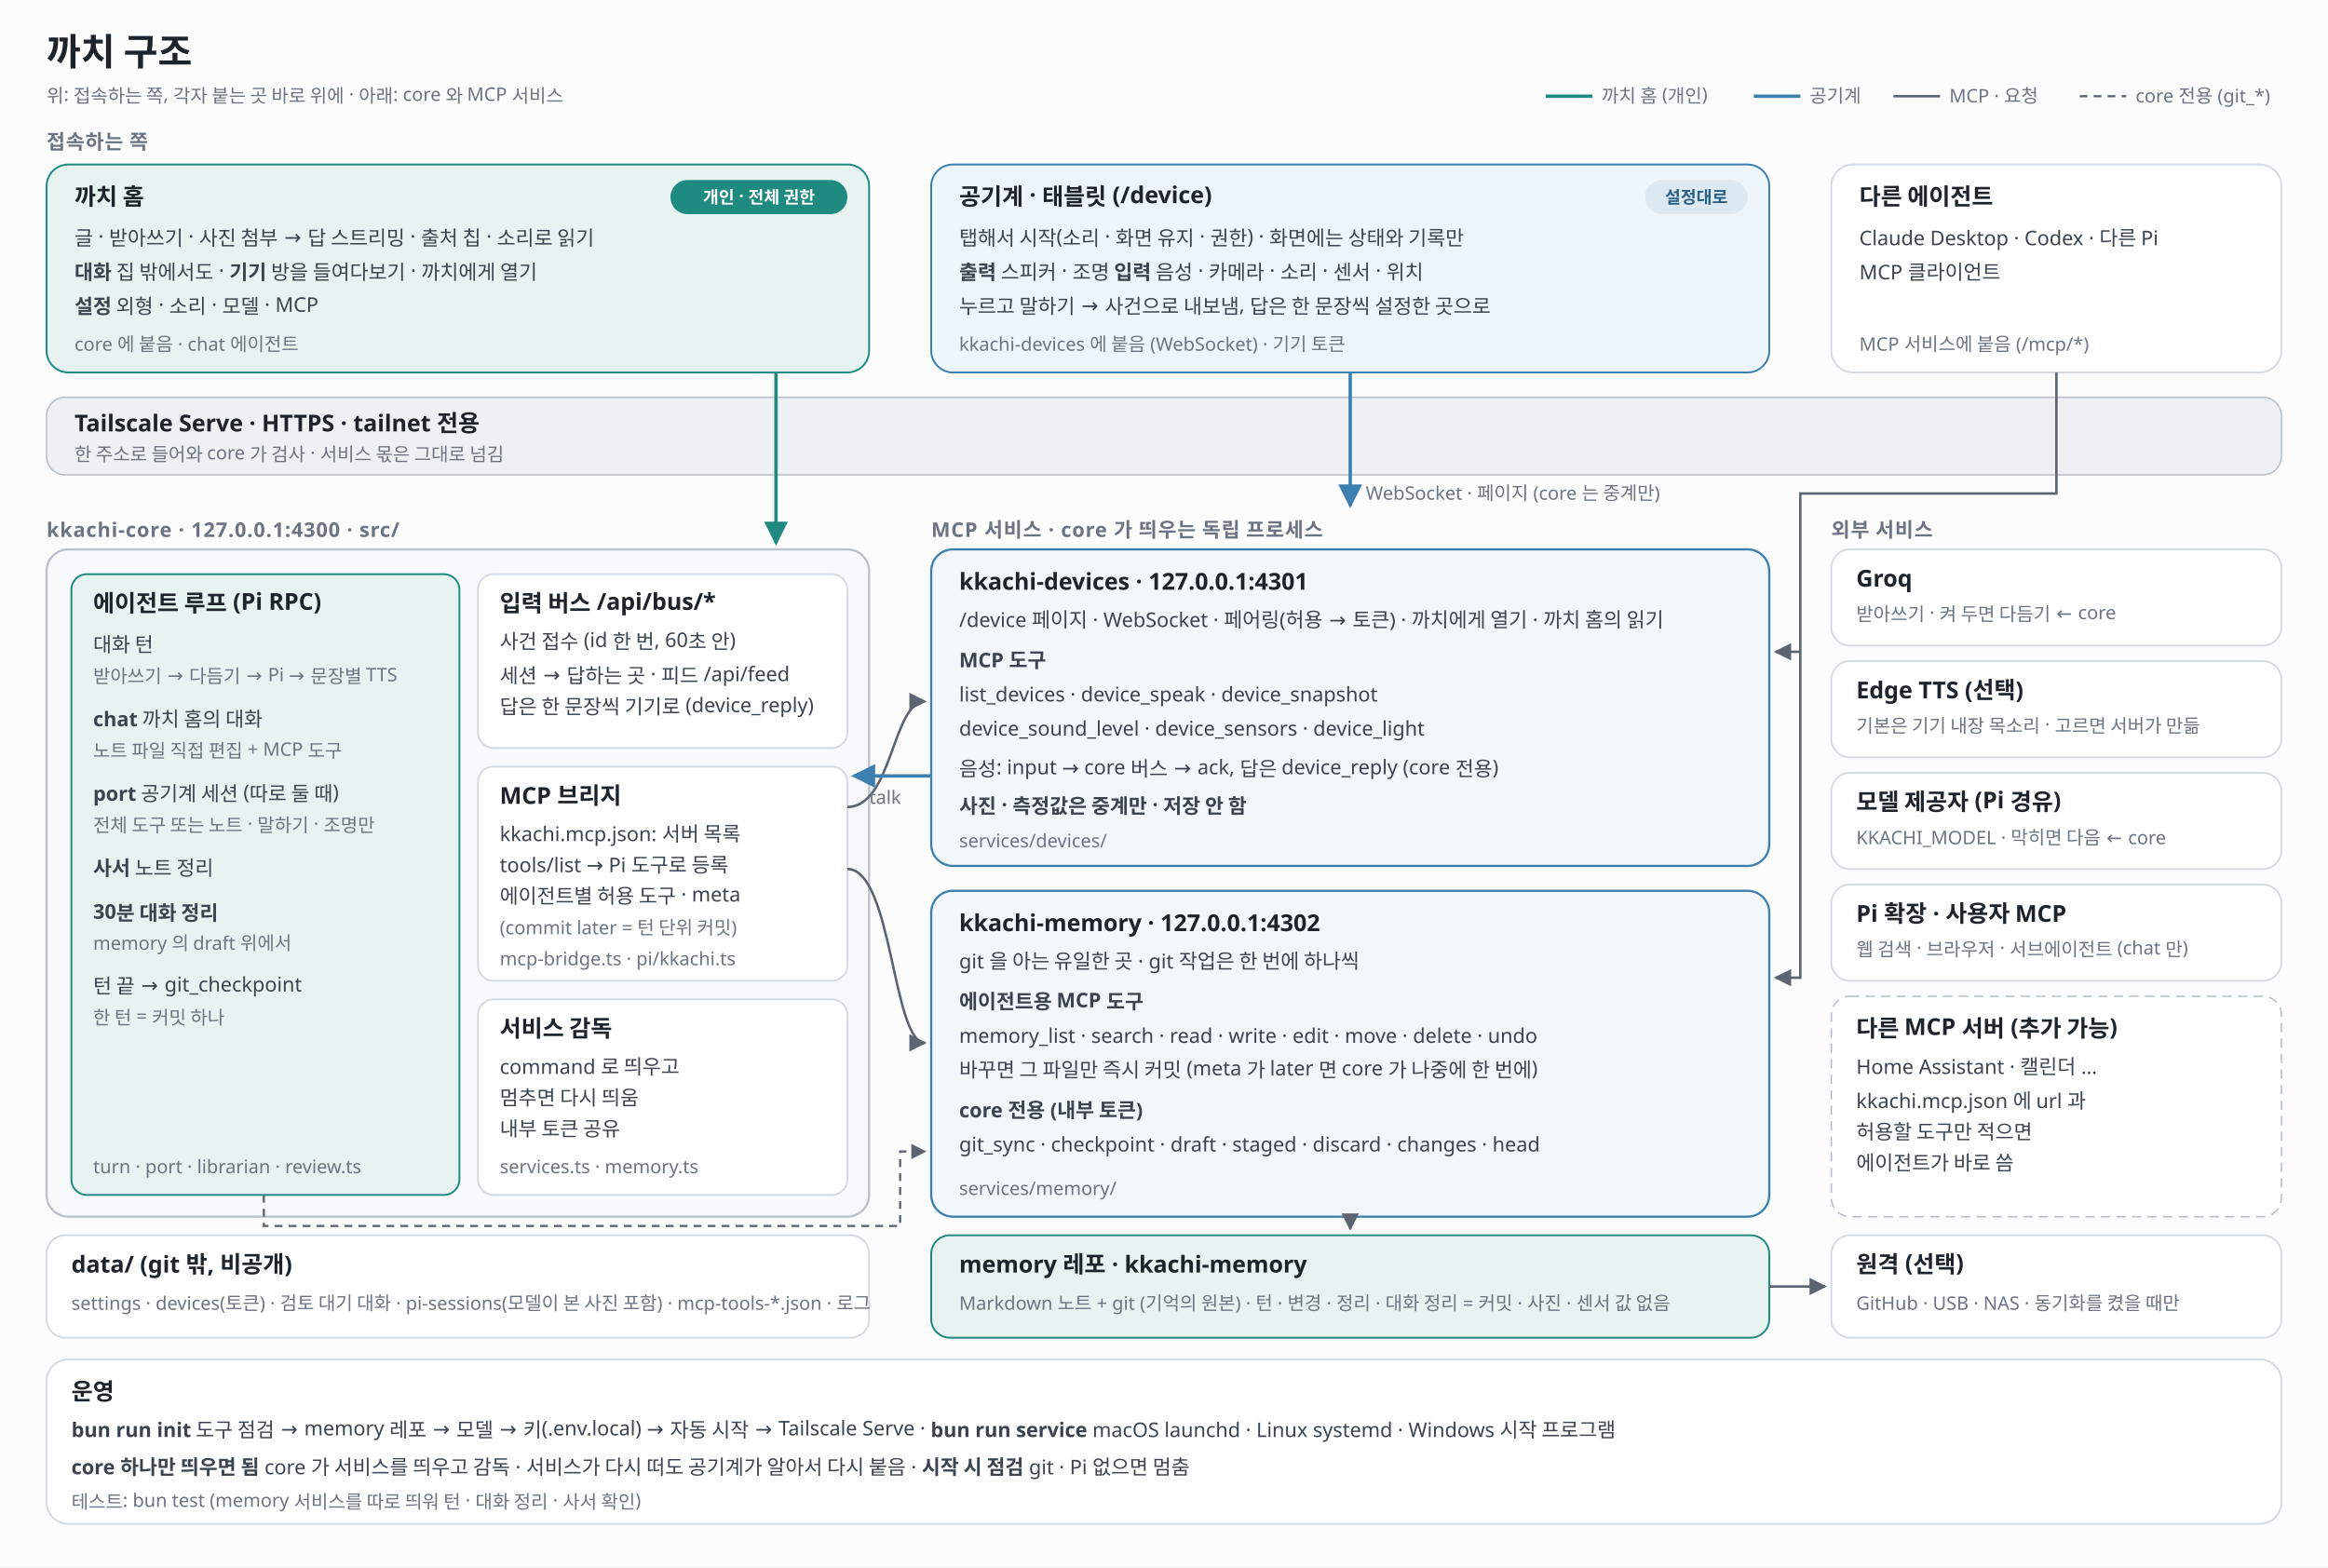
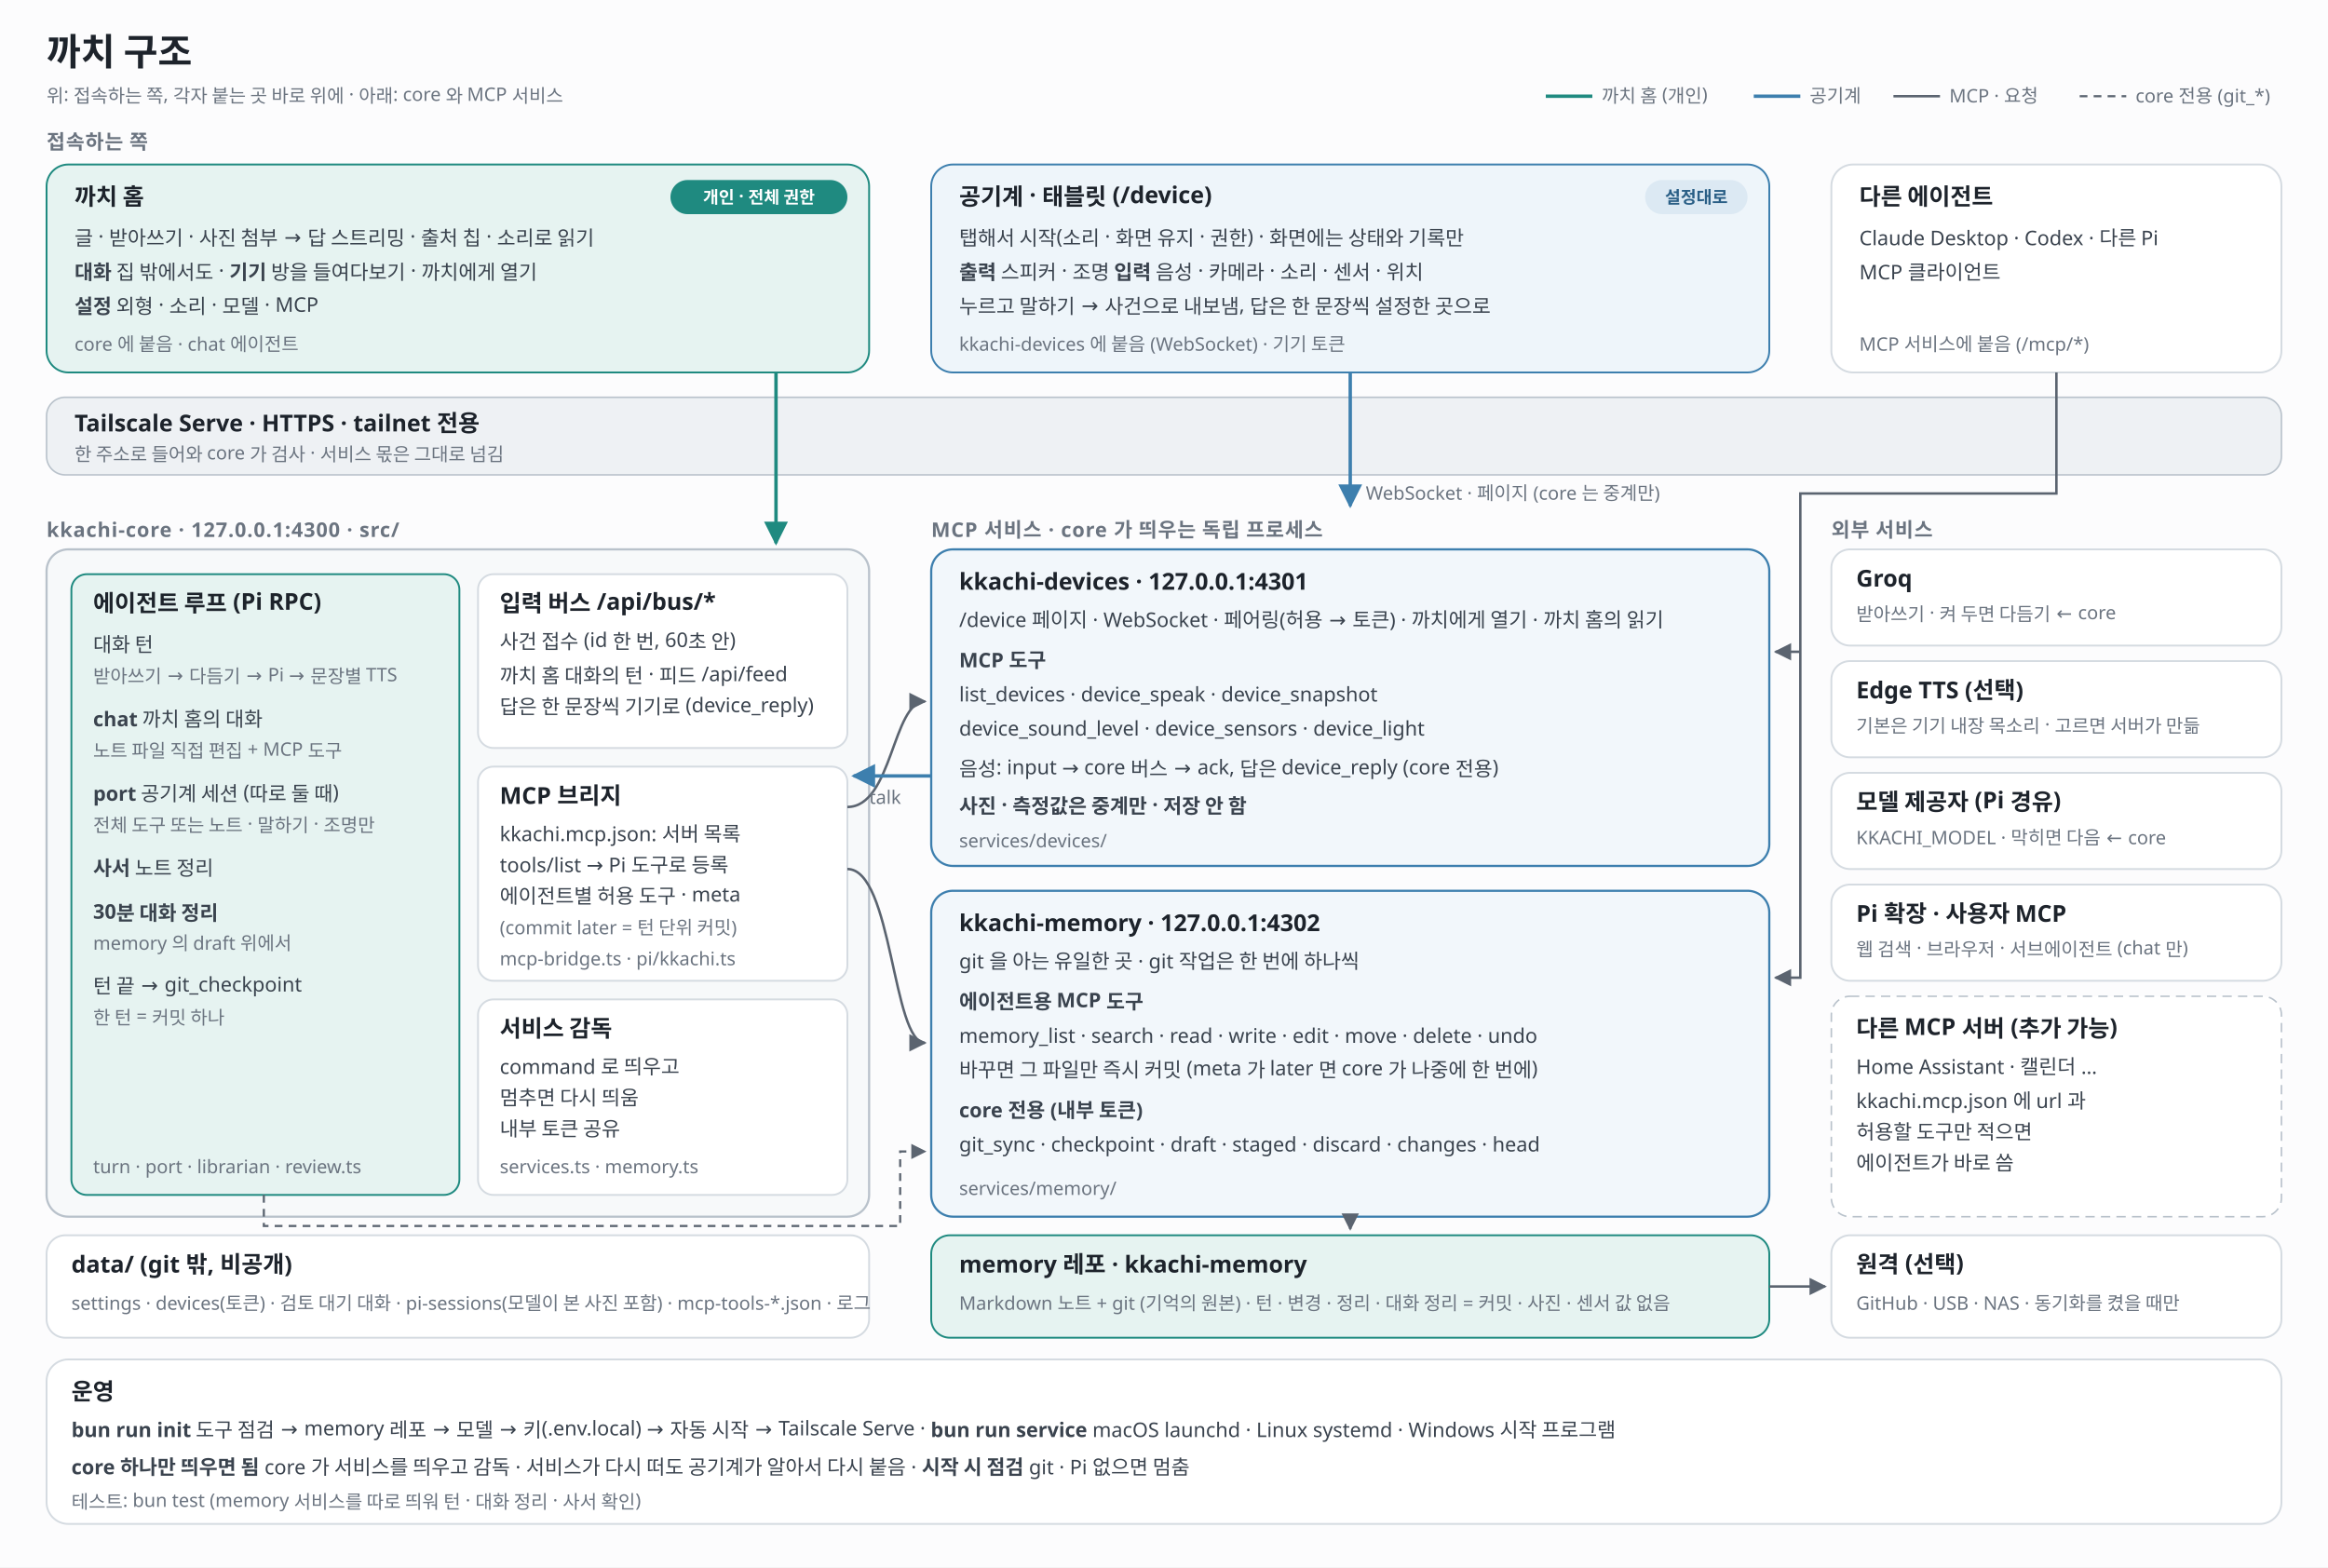
<svg xmlns="http://www.w3.org/2000/svg" viewBox="0 0 1500 1010" width="1500" height="1010" font-family="SUIT Variable, Apple SD Gothic Neo, Malgun Gothic, sans-serif">
  <defs>
    <marker id="a" viewBox="0 0 10 10" refX="9" refY="5" markerWidth="7" markerHeight="7" orient="auto-start-reverse">
      <path d="M0 0L10 5L0 10z" fill="#5b6470" />
    </marker>
    <marker id="t" viewBox="0 0 10 10" refX="9" refY="5" markerWidth="7" markerHeight="7" orient="auto-start-reverse">
      <path d="M0 0L10 5L0 10z" fill="#1f8a80" />
    </marker>
    <marker id="b" viewBox="0 0 10 10" refX="9" refY="5" markerWidth="7" markerHeight="7" orient="auto-start-reverse">
      <path d="M0 0L10 5L0 10z" fill="#3d7fae" />
    </marker>
    <style>
      .h { font-size: 15px; font-weight: 700; fill: #1d232b; }
      .t { font-size: 13px; fill: #3a434e; }
      .m { font-size: 12px; fill: #6b7480; }
      .col { font-size: 13px; font-weight: 700; fill: #6b7480; letter-spacing: .04em; }
      .box { fill: #ffffff; stroke: #d5dbe1; stroke-width: 1.2; }
      .sub { fill: #f3f5f7; }
      .core { fill: #f7f9fa; stroke: #b9c2cb; stroke-width: 1.4; }
      .svc { fill: #f2f7fb; stroke: #3d7fae; stroke-width: 1.4; }
      .teal { fill: #e6f3f1; stroke: #1f8a80; stroke-width: 1.2; }
      .badge { font-size: 11px; font-weight: 700; }
      .ln { stroke: #5b6470; stroke-width: 1.6; fill: none; }
      .lt { stroke: #1f8a80; stroke-width: 2.2; fill: none; }
      .lb { stroke: #3d7fae; stroke-width: 2.2; fill: none; }
      .ld { stroke: #5b6470; stroke-width: 1.4; fill: none; stroke-dasharray: 5 4; }
    </style>
  </defs>
  <rect width="1500" height="1010" fill="#fcfcfd" />
  <text x="30" y="42" font-size="24" font-weight="800" fill="#1d232b">까치 구조</text>
  <text x="30" y="66" class="m">위: 접속하는 쪽, 각자 붙는 곳 바로 위에 · 아래: core 와 MCP 서비스</text>
  <path d="M996 62 H1026" class="lt" />
  <text x="1032" y="66" class="m">까치 홈 (개인)</text>
  <path d="M1130 62 H1160" class="lb" />
  <text x="1166" y="66" class="m">공기계</text>
  <path d="M1220 62 H1250" class="ln" />
  <text x="1256" y="66" class="m">MCP · 요청</text>
  <path d="M1340 62 H1370" class="ld" />
  <text x="1376" y="66" class="m">core 전용 (git_*)</text>
  <text x="30" y="96" class="col">접속하는 쪽</text>
  <rect x="30" y="106" width="530" height="134" rx="14" class="teal" />
  <text x="48" y="132" class="h">까치 홈</text>
  <rect x="432" y="116" width="114" height="22" rx="11" fill="#1f8a80" />
  <text x="489" y="131" class="badge" fill="#fff" text-anchor="middle">개인 · 전체 권한</text>
  <text x="48" y="158" class="t">글 · 받아쓰기 · 사진 첨부 → 답 스트리밍 · 출처 칩 · 소리로 읽기</text>
  <text x="48" y="180" class="t">
    <tspan font-weight="700">대화</tspan> 집 밖에서도 · <tspan font-weight="700">기기</tspan> 방을 들여다보기 · 까치에게 열기</text>
  <text x="48" y="202" class="t">
    <tspan font-weight="700">설정</tspan> 외형 · 소리 · 모델 · MCP</text>
  <text x="48" y="226" class="m">core 에 붙음 · chat 에이전트</text>
  <rect x="600" y="106" width="540" height="134" rx="14" fill="#eef5fa" stroke="#3d7fae" stroke-width="1.2" />
  <text x="618" y="132" class="h">공기계 · 태블릿 (/device)</text>
  <rect x="1060" y="116" width="66" height="22" rx="11" fill="#dce9f3" />
  <text x="1093" y="131" class="badge" fill="#2a5f86" text-anchor="middle">설정대로</text>
  <text x="618" y="158" class="t">탭해서 시작(소리 · 화면 유지 · 권한) · 화면에는 상태와 기록만</text>
  <text x="618" y="180" class="t">
    <tspan font-weight="700">출력</tspan> 스피커 · 조명    <tspan font-weight="700">입력</tspan> 음성 · 카메라 · 소리 · 센서 · 위치</text>
  <text x="618" y="202" class="t">누르고 말하기 → 사건으로 내보냄, 답은 한 문장씩 설정한 곳으로</text>
  <text x="618" y="226" class="m">kkachi-devices 에 붙음 (WebSocket) · 기기 토큰</text>
  <rect x="1180" y="106" width="290" height="134" rx="14" class="box" />
  <text x="1198" y="132" class="h">다른 에이전트</text>
  <text x="1198" y="158" class="t">Claude Desktop · Codex · 다른 Pi</text>
  <text x="1198" y="180" class="t">MCP 클라이언트</text>
  <text x="1198" y="226" class="m">MCP 서비스에 붙음 (/mcp/*)</text>
  <rect x="30" y="256" width="1440" height="50" rx="12" fill="#eef1f4" stroke="#b9c2cb" />
  <text x="48" y="278" class="h">Tailscale Serve · HTTPS · tailnet 전용</text>
  <text x="48" y="297" class="m">한 주소로 들어와 core 가 검사 · 서비스 몫은 그대로 넘김</text>
  <path d="M500 240 V350" class="lt" marker-end="url(#t)" />
  <path d="M870 240 V326" class="lb" marker-end="url(#b)" />
  <text x="880" y="322" class="m" fill="#2a5f86">WebSocket · 페이지 (core 는 중계만)</text>
  <path d="M1325 240 V318 H1160 V630 H1144" class="ln" marker-end="url(#a)" />
  <path d="M1160 420 H1144" class="ln" marker-end="url(#a)" />
  <text x="30" y="346" class="col">kkachi-core · 127.0.0.1:4300 · src/</text>
  <rect x="30" y="354" width="530" height="430" rx="14" class="core" />
  <rect x="46" y="370" width="250" height="400" rx="10" class="teal" />
  <text x="60" y="394" class="h">에이전트 루프 (Pi RPC)</text>
  <text x="60" y="420" class="t">대화 턴</text>
  <text x="60" y="440" class="m">받아쓰기 → 다듬기 → Pi → 문장별 TTS</text>
  <text x="60" y="468" class="t">
    <tspan font-weight="700">chat</tspan> 까치 홈의 대화</text>
  <text x="60" y="488" class="m">노트 파일 직접 편집 + MCP 도구</text>
  <text x="60" y="516" class="t">
    <tspan font-weight="700">port</tspan> 공기계 세션 (따로 둘 때)</text>
  <text x="60" y="536" class="m">전체 도구 또는 노트 · 말하기 · 조명만</text>
  <text x="60" y="564" class="t">
    <tspan font-weight="700">사서</tspan> 노트 정리</text>
  <text x="60" y="592" class="t">
    <tspan font-weight="700">30분 대화 정리</tspan>
  </text>
  <text x="60" y="612" class="m">memory 의 draft 위에서</text>
  <text x="60" y="640" class="t">턴 끝 → git_checkpoint</text>
  <text x="60" y="660" class="m">한 턴 = 커밋 하나</text>
  <text x="60" y="756" class="m">turn · port · librarian · review.ts</text>
  <rect x="308" y="370" width="238" height="112" rx="10" class="box" />
  <text x="322" y="394" class="h">입력 버스 /api/bus/*</text>
  <text x="322" y="418" class="t">사건 접수 (id 한 번, 60초 안)</text>
-   <text x="322" y="440" class="t">세션 → 답하는 곳 · 피드 /api/feed</text>
+   <text x="322" y="440" class="t">까치 홈 대화의 턴 · 피드 /api/feed</text>
  <text x="322" y="460" class="t">답은 한 문장씩 기기로 (device_reply)</text>
  <rect x="308" y="494" width="238" height="138" rx="10" class="box" />
  <text x="322" y="518" class="h">MCP 브리지</text>
  <text x="322" y="542" class="t">kkachi.mcp.json: 서버 목록</text>
  <text x="322" y="562" class="t">tools/list → Pi 도구로 등록</text>
  <text x="322" y="582" class="t">에이전트별 허용 도구 · meta</text>
  <text x="322" y="602" class="m">(commit later = 턴 단위 커밋)</text>
  <text x="322" y="622" class="m">mcp-bridge.ts · pi/kkachi.ts</text>
  <rect x="308" y="644" width="238" height="126" rx="10" class="box" />
  <text x="322" y="668" class="h">서비스 감독</text>
  <text x="322" y="692" class="t">command 로 띄우고</text>
  <text x="322" y="712" class="t">멈추면 다시 띄움</text>
  <text x="322" y="732" class="t">내부 토큰 공유</text>
  <text x="322" y="756" class="m">services.ts · memory.ts</text>
  <text x="600" y="346" class="col">MCP 서비스 · core 가 띄우는 독립 프로세스</text>
  <rect x="600" y="354" width="540" height="204" rx="14" class="svc" />
  <text x="618" y="380" class="h">kkachi-devices · 127.0.0.1:4301</text>
  <text x="618" y="404" class="t">/device 페이지 · WebSocket · 페어링(허용 → 토큰) · 까치에게 열기 · 까치 홈의 읽기</text>
  <text x="618" y="430" class="t" font-weight="700">MCP 도구</text>
  <text x="618" y="452" class="t">list_devices · device_speak · device_snapshot</text>
  <text x="618" y="474" class="t">device_sound_level · device_sensors · device_light</text>
  <text x="618" y="500" class="t">음성: input → core 버스 → ack, 답은 device_reply (core 전용)</text>
  <text x="618" y="524" class="t" font-weight="700" fill="#1f8a80">사진 · 측정값은 중계만 · 저장 안 함</text>
  <text x="618" y="546" class="m">services/devices/</text>
  <rect x="600" y="574" width="540" height="210" rx="14" class="svc" />
  <text x="618" y="600" class="h">kkachi-memory · 127.0.0.1:4302</text>
  <text x="618" y="624" class="t">git 을 아는 유일한 곳 · git 작업은 한 번에 하나씩</text>
  <text x="618" y="650" class="t" font-weight="700">에이전트용 MCP 도구</text>
  <text x="618" y="672" class="t">memory_list · search · read · write · edit · move · delete · undo</text>
  <text x="618" y="694" class="t">바꾸면 그 파일만 즉시 커밋 (meta 가 later 면 core 가 나중에 한 번에)</text>
  <text x="618" y="720" class="t" font-weight="700">core 전용 (내부 토큰)</text>
  <text x="618" y="742" class="t">git_sync · checkpoint · draft · staged · discard · changes · head</text>
  <text x="618" y="770" class="m">services/memory/</text>
  <path d="M546 520 C 575 520, 575 452, 596 452" class="ln" marker-end="url(#a)" />
  <path d="M546 560 C 575 560, 575 672, 596 672" class="ln" marker-end="url(#a)" />
  <path d="M600 500 H550" class="lb" marker-end="url(#b)" />
  <text x="560" y="518" class="m" fill="#2a5f86">talk</text>
  <path d="M170 770 V790 H580 V742 H596" class="ld" marker-end="url(#a)" />
  <text x="1180" y="346" class="col">외부 서비스</text>
  <rect x="1180" y="354" width="290" height="62" rx="12" class="box" />
  <text x="1196" y="378" class="h">Groq</text>
  <text x="1196" y="400" class="m">받아쓰기 · 켜 두면 다듬기 ← core</text>
  <rect x="1180" y="426" width="290" height="62" rx="12" class="box" />
  <text x="1196" y="450" class="h">Edge TTS (선택)</text>
  <text x="1196" y="472" class="m">기본은 기기 내장 목소리 · 고르면 서버가 만듦</text>
  <rect x="1180" y="498" width="290" height="62" rx="12" class="box" />
  <text x="1196" y="522" class="h">모델 제공자 (Pi 경유)</text>
  <text x="1196" y="544" class="m">KKACHI_MODEL · 막히면 다음 ← core</text>
  <rect x="1180" y="570" width="290" height="62" rx="12" class="box" />
  <text x="1196" y="594" class="h">Pi 확장 · 사용자 MCP</text>
  <text x="1196" y="616" class="m">웹 검색 · 브라우저 · 서브에이전트 (chat 만)</text>
  <rect x="1180" y="642" width="290" height="142" rx="12" fill="#ffffff" stroke="#b9c2cb" stroke-dasharray="6 4" />
  <text x="1196" y="668" class="h">다른 MCP 서버 (추가 가능)</text>
  <text x="1196" y="692" class="t">Home Assistant · 캘린더 …</text>
  <text x="1196" y="714" class="t">kkachi.mcp.json 에 url 과</text>
  <text x="1196" y="734" class="t">허용할 도구만 적으면</text>
  <text x="1196" y="754" class="t">에이전트가 바로 씀</text>
  <rect x="30" y="796" width="530" height="66" rx="12" class="box" />
  <text x="46" y="820" class="h">data/ (git 밖, 비공개)</text>
  <text x="46" y="844" class="m">settings · devices(토큰) · 검토 대기 대화 · pi-sessions(모델이 본 사진 포함) · mcp-tools-*.json · 로그</text>
  <rect x="600" y="796" width="540" height="66" rx="12" class="teal" />
  <text x="618" y="820" class="h">memory 레포 · kkachi-memory</text>
  <text x="618" y="844" class="m">Markdown 노트 + git (기억의 원본) · 턴 · 변경 · 정리 · 대화 정리 = 커밋 · 사진 · 센서 값 없음</text>
  <path d="M870 784 V792" class="ln" marker-end="url(#a)" />
  <rect x="1180" y="796" width="290" height="66" rx="12" class="box" />
  <text x="1196" y="820" class="h">원격 (선택)</text>
  <text x="1196" y="844" class="m">GitHub · USB · NAS · 동기화를 켰을 때만</text>
  <path d="M1140 829 H1176" class="ln" marker-end="url(#a)" />
  <rect x="30" y="876" width="1440" height="106" rx="14" class="box" />
  <text x="46" y="902" class="h">운영</text>
  <text x="46" y="926" class="t">
    <tspan font-weight="700">bun run init</tspan>  도구 점검 → memory 레포 → 모델 → 키(.env.local) → 자동 시작 → Tailscale Serve   ·   <tspan font-weight="700">bun run service</tspan>  macOS launchd · Linux systemd · Windows 시작 프로그램</text>
  <text x="46" y="950" class="t">
    <tspan font-weight="700">core 하나만 띄우면 됨</tspan>  core 가 서비스를 띄우고 감독 · 서비스가 다시 떠도 공기계가 알아서 다시 붙음   ·   <tspan font-weight="700">시작 시 점검</tspan>  git · Pi 없으면 멈춤</text>
  <text x="46" y="972" class="m">테스트: bun test (memory 서비스를 따로 띄워 턴 · 대화 정리 · 사서 확인)</text>
</svg>
